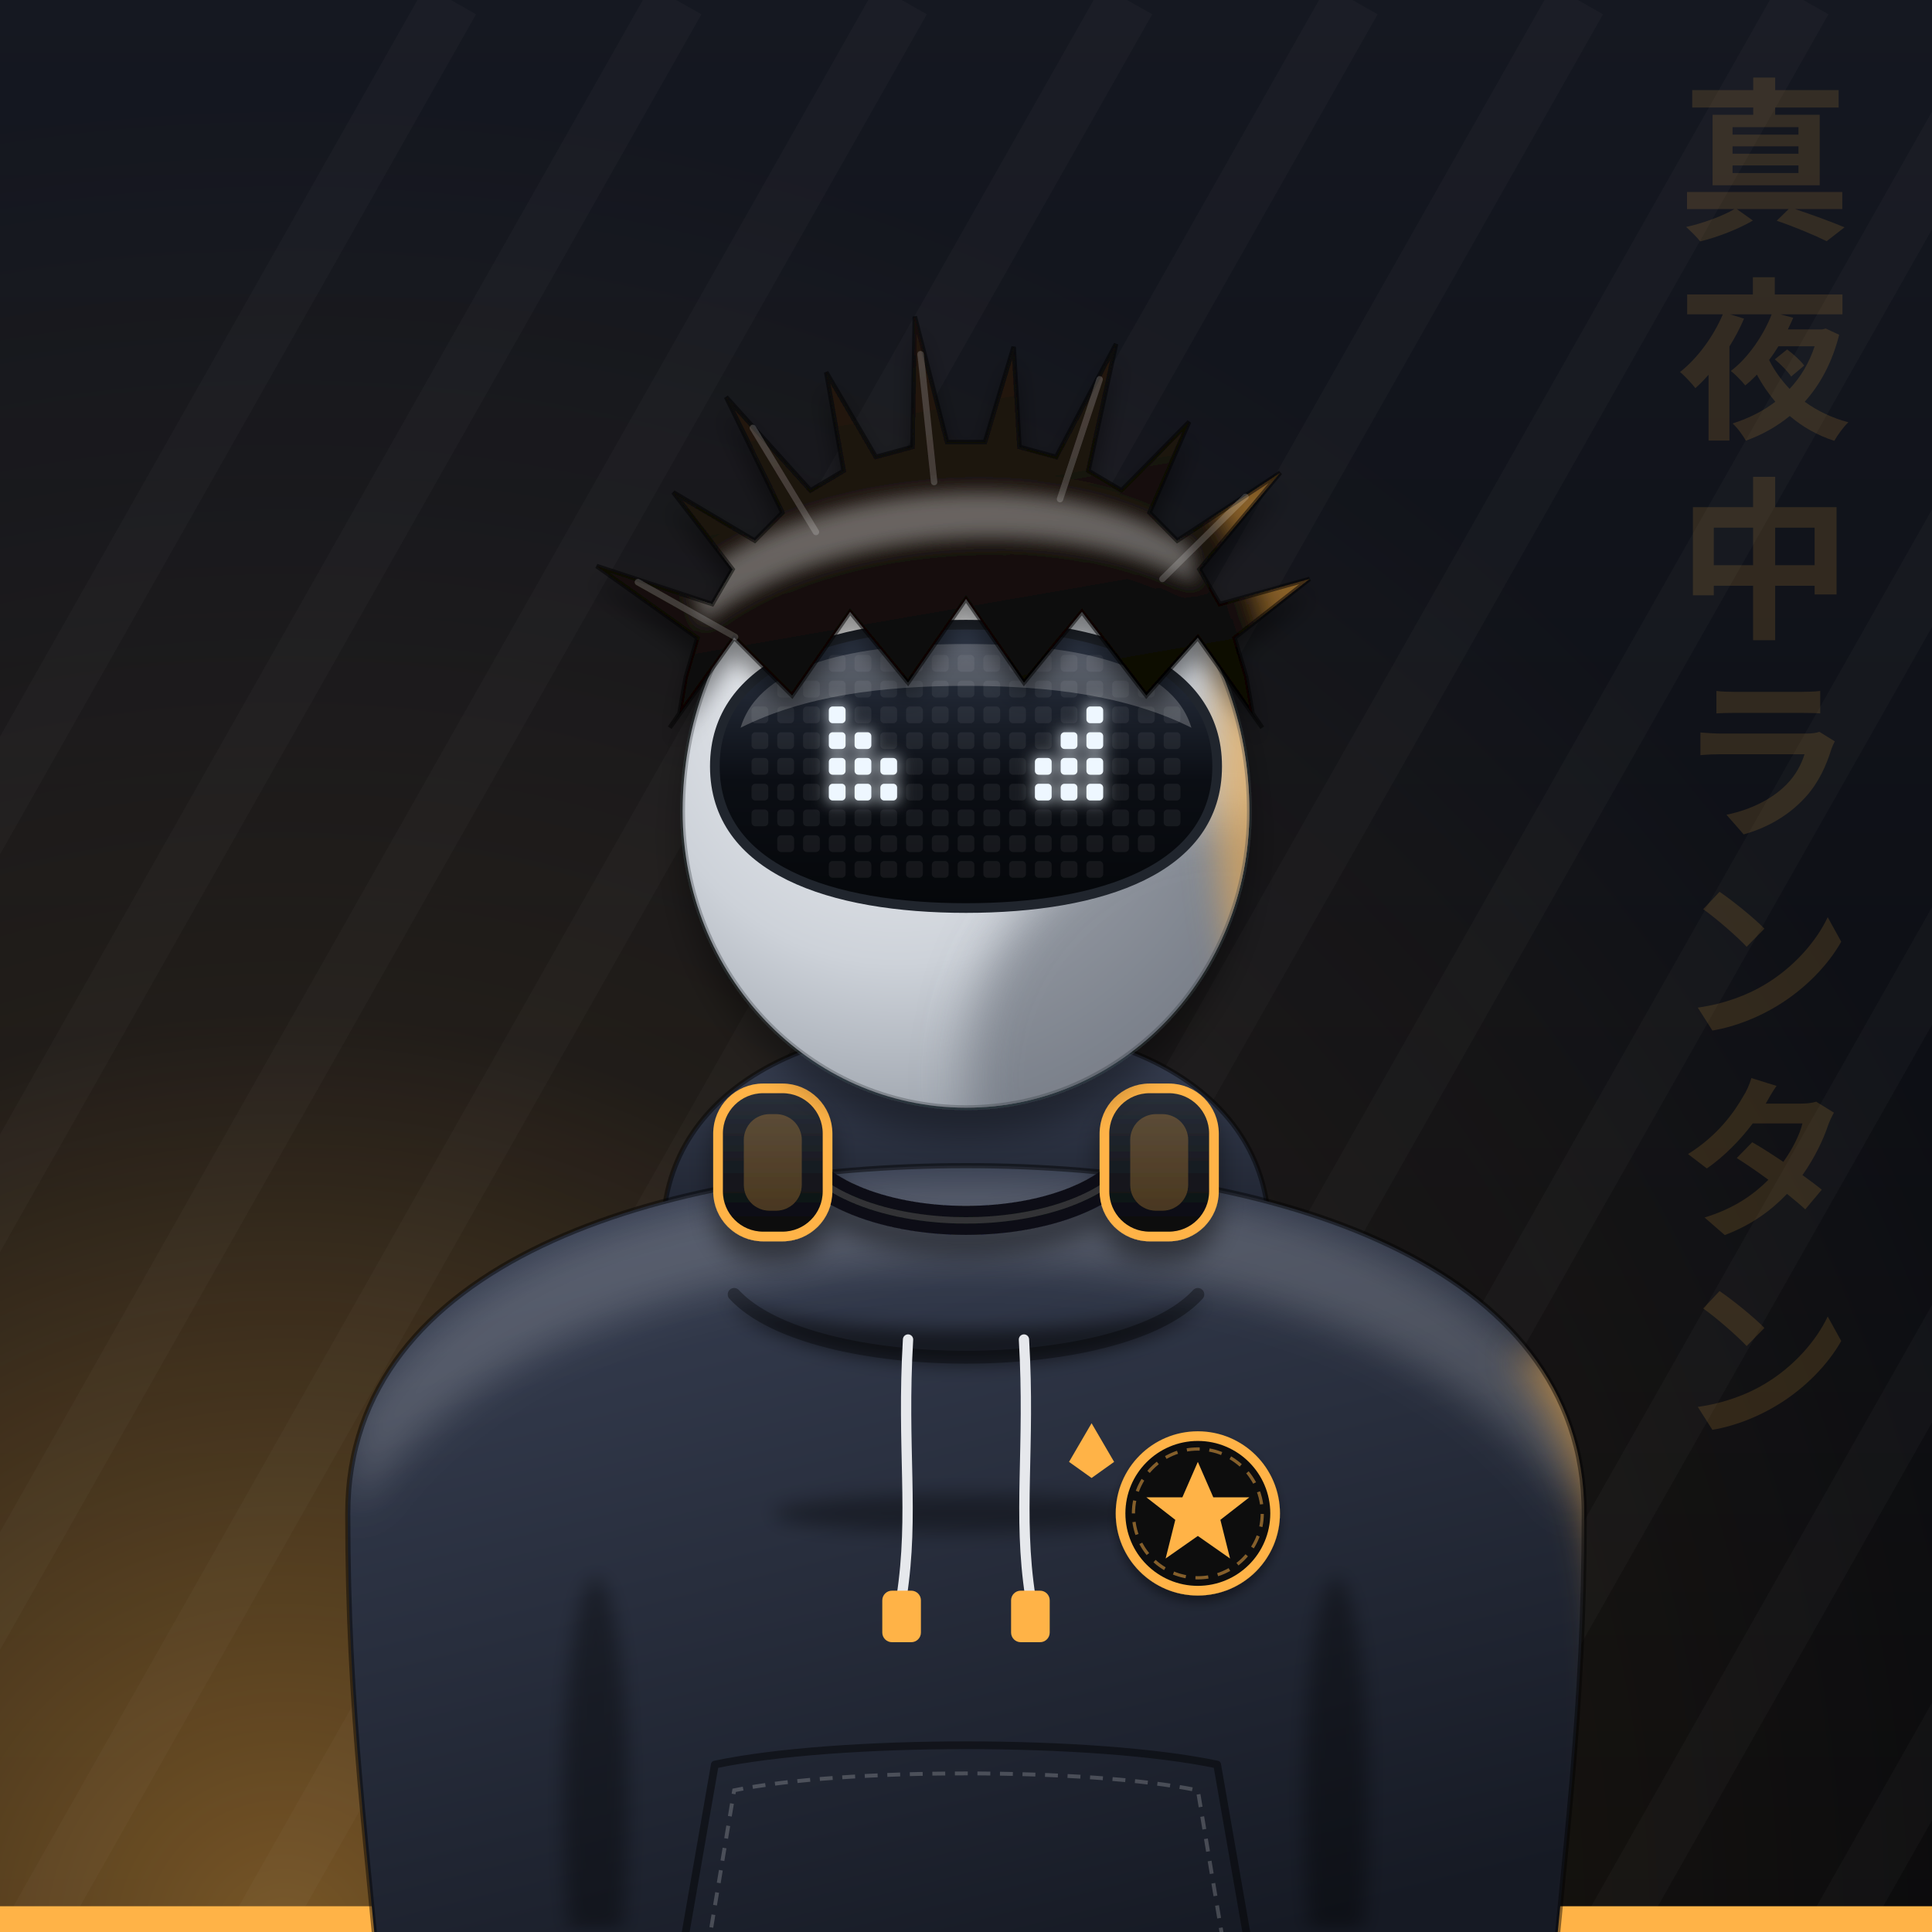
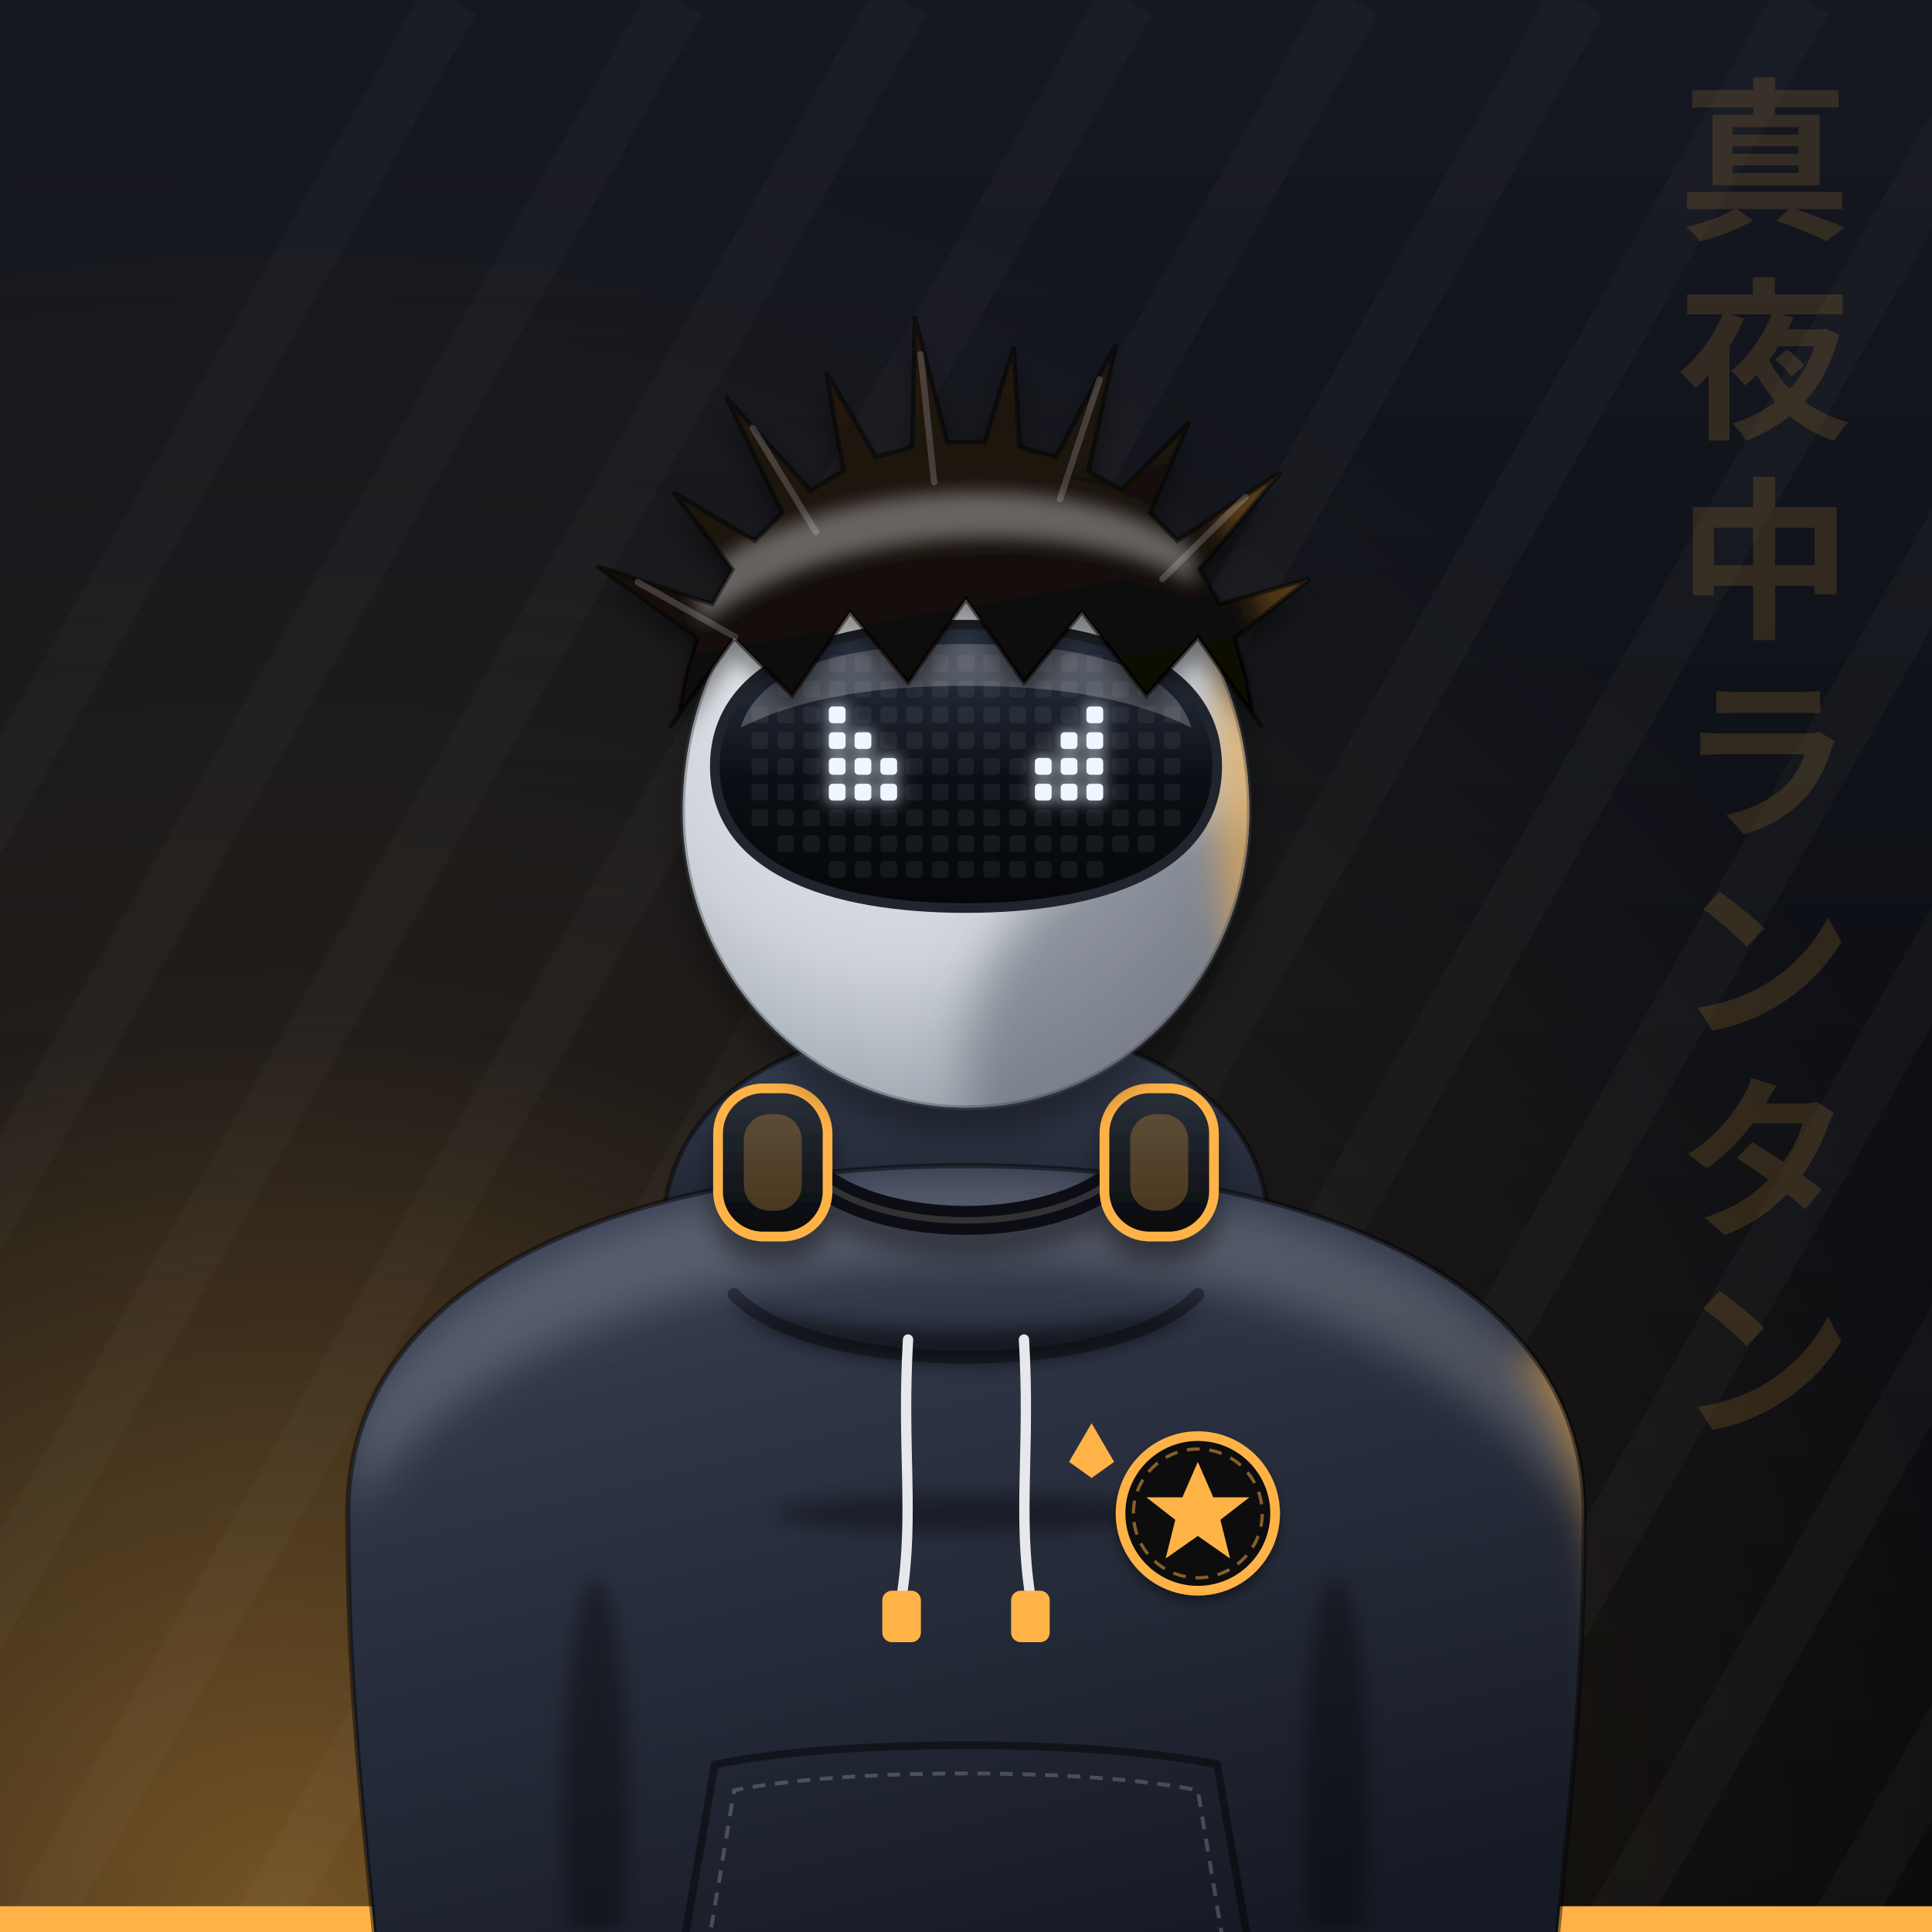
<svg xmlns="http://www.w3.org/2000/svg" viewBox="0 0 600 600" width="600" height="600">
  <defs>
    <linearGradient id="lg001" x1="0" y1="0" x2="0" y2="1">
      <stop offset="0" stop-color="#151821" stop-opacity="1" />
      <stop offset="1" stop-color="#07080b" stop-opacity="1" />
    </linearGradient>
    <radialGradient id="rg002" cx="0.15" cy="1" r="0.95">
      <stop offset="0" stop-color="#ffb347" stop-opacity="0.45" />
      <stop offset="0.5" stop-color="#ffb347" stop-opacity="0.08" />
      <stop offset="1" stop-color="#ffb347" stop-opacity="0" />
    </radialGradient>
    <clipPath id="cp003">
      <path d="M278,296 L322,296 L326,384 L274,384 Z" />
    </clipPath>
    <radialGradient id="rg004" cx="0.38" cy="0.3" r="0.85">
      <stop offset="0" stop-color="#f6f7f9" stop-opacity="1" />
      <stop offset="0.55" stop-color="#cdd2d9" stop-opacity="1" />
      <stop offset="1" stop-color="#8a919b" stop-opacity="1" />
    </radialGradient>
    <filter id="b6" x="-50%" y="-50%" width="200%" height="200%">
      <feGaussianBlur stdDeviation="3.6" />
    </filter>
    <filter id="b4" x="-50%" y="-50%" width="200%" height="200%">
      <feGaussianBlur stdDeviation="2.4" />
    </filter>
    <filter id="b2" x="-50%" y="-50%" width="200%" height="200%">
      <feGaussianBlur stdDeviation="1.2" />
    </filter>
    <clipPath id="cp010">
      <path d="M118,480 C118,402 205,372 300,372 C395,372 482,402 482,480 C482,542 476,582 470,640 L130,640 C124,582 118,542 118,480 Z" />
    </clipPath>
    <radialGradient id="rg011" cx="0.38" cy="0.3" r="0.85">
      <stop offset="0" stop-color="#f6f7f9" stop-opacity="1" />
      <stop offset="0.55" stop-color="#cdd2d9" stop-opacity="1" />
      <stop offset="1" stop-color="#8a919b" stop-opacity="1" />
    </radialGradient>
    <filter id="b26.0" x="-50%" y="-50%" width="200%" height="200%">
      <feGaussianBlur stdDeviation="15.6" />
    </filter>
    <filter id="b20.22222222222222" x="-50%" y="-50%" width="200%" height="200%">
      <feGaussianBlur stdDeviation="12.133" />
    </filter>
    <filter id="b18.2" x="-50%" y="-50%" width="200%" height="200%">
      <feGaussianBlur stdDeviation="10.92" />
    </filter>
    <linearGradient id="lg016" x1="0" y1="0" x2="0" y2="1">
      <stop offset="0" stop-color="#3a4256" stop-opacity="1" />
      <stop offset="1" stop-color="#161a24" stop-opacity="1" />
    </linearGradient>
    <clipPath id="cp018">
      <path d="M108,470 C108,392 205,362 300,362 C395,362 492,392 492,470 C492,532 486,572 480,640 L120,640 C114,572 108,532 108,470 Z" />
    </clipPath>
    <linearGradient id="lg019" x1="0" y1="0" x2="0.35" y2="1">
      <stop offset="0" stop-color="#3a4256" stop-opacity="1" />
      <stop offset="1" stop-color="#161a24" stop-opacity="1" />
    </linearGradient>
    <filter id="b10" x="-50%" y="-50%" width="200%" height="200%">
      <feGaussianBlur stdDeviation="6.0" />
    </filter>
    <filter id="b5" x="-50%" y="-50%" width="200%" height="200%">
      <feGaussianBlur stdDeviation="3.0" />
    </filter>
    <filter id="ds026" x="-30%" y="-30%" width="160%" height="160%">
      <feDropShadow dx="0" dy="2" stdDeviation="1.5" flood-opacity="0.4" />
    </filter>
    <linearGradient id="lg027" x1="0" y1="0" x2="0" y2="1">
      <stop offset="0" stop-color="#2b313b" stop-opacity="1" />
      <stop offset="1" stop-color="#07080b" stop-opacity="1" />
    </linearGradient>
    <linearGradient id="lg028" x1="0" y1="0" x2="0" y2="1">
      <stop offset="0" stop-color="#2b313b" stop-opacity="1" />
      <stop offset="1" stop-color="#07080b" stop-opacity="1" />
    </linearGradient>
    <filter id="ds029" x="-30%" y="-30%" width="160%" height="160%">
      <feDropShadow dx="0" dy="6" stdDeviation="4.0" flood-opacity="0.45" />
    </filter>
    <clipPath id="cp030">
      <path d="M300,122 C348.6,122 388,166.8 388,222 C388,272.8 348.6,314 300,314 C251.4,314 212,272.8 212,222 C212,166.8 251.4,122 300,122 Z" />
    </clipPath>
    <radialGradient id="rg031" cx="0.38" cy="0.3" r="0.85">
      <stop offset="0" stop-color="#f6f7f9" stop-opacity="1" />
      <stop offset="0.55" stop-color="#cdd2d9" stop-opacity="1" />
      <stop offset="1" stop-color="#8a919b" stop-opacity="1" />
    </radialGradient>
    <filter id="b12.571428571428571" x="-50%" y="-50%" width="200%" height="200%">
      <feGaussianBlur stdDeviation="7.543" />
    </filter>
    <filter id="b9.777777777777779" x="-50%" y="-50%" width="200%" height="200%">
      <feGaussianBlur stdDeviation="5.867" />
    </filter>
    <filter id="b8.8" x="-50%" y="-50%" width="200%" height="200%">
      <feGaussianBlur stdDeviation="5.28" />
    </filter>
    <filter id="ds036" x="-30%" y="-30%" width="160%" height="160%">
      <feDropShadow dx="0" dy="8" stdDeviation="5.0" flood-opacity="0.35" />
    </filter>
    <linearGradient id="lg037" x1="0" y1="0" x2="0" y2="1">
      <stop offset="0" stop-color="#30394a" stop-opacity="1" />
      <stop offset="0.55" stop-color="#0b0e14" stop-opacity="1" />
      <stop offset="1" stop-color="#05070a" stop-opacity="1" />
    </linearGradient>
    <clipPath id="cp038">
      <path d="M222,208 C222,176 258,164 300,164 C342,164 378,176 378,208 C378,240 342,252 300,252 C258,252 222,240 222,208 Z" />
    </clipPath>
    <filter id="fxglowled039f" x="-20%" y="-20%" width="140%" height="140%">
      <feGaussianBlur stdDeviation="2.5" result="b" />
      <feMerge>
        <feMergeNode in="b" />
        <feMergeNode in="SourceGraphic" />
      </feMerge>
    </filter>
-     <clipPath id="cp041">
+     <clipPath id="cp040">
      <path d="M211,191.6 L213,180.2 L216.6,168.1 L185.3,145.8 L221.2,157.6 L227.5,146.8 L209.1,122.9 L234.4,137.9 L243,129.2 L225.5,93.3 L251.7,122.3 L262,116.2 L256.6,85.6 L272,111.9 L283.4,108.8 L284.1,68.3 L294.1,107.3 L305.9,107.3 L314.8,77.7 L316.6,108.8 L328,111.9 L346.6,76.8 L338,116.2 L348.3,122.3 L369.3,101 L357,129.2 L365.6,137.9 L397.6,116.8 L372.5,146.8 L378.8,157.6 L406.7,149.8 L383.4,168.1 L387,180.2 L389,191.6 L392,196 L372,168 L356,186 L336,160 L318,182 L300,156 L282,182 L264,160 L246,186 L228,168 L208,196 Z" />
    </clipPath>
-     <linearGradient id="lg042" x1="0" y1="0" x2="0.3" y2="1">
+     <linearGradient id="lg041" x1="0" y1="0" x2="0.3" y2="1">
      <stop offset="0" stop-color="#2a1d14" stop-opacity="1" />
      <stop offset="1" stop-color="#0b0806" stop-opacity="1" />
    </linearGradient>
    <filter id="b8" x="-50%" y="-50%" width="200%" height="200%">
      <feGaussianBlur stdDeviation="4.8" />
    </filter>
-     <filter id="ds045" x="-30%" y="-30%" width="160%" height="160%">
+     <filter id="ds044" x="-30%" y="-30%" width="160%" height="160%">
      <feDropShadow dx="0" dy="5" stdDeviation="3.5" flood-opacity="0.45" />
    </filter>
  </defs>
  <g id="Hintergrund">
    <rect width="600" height="600" fill="url(#lg001)" />
    <rect width="600" height="600" fill="url(#rg002)" />
    <path d="M-200,600 L140,0" stroke="#ffffff" stroke-opacity=".025" stroke-width="18" />
    <path d="M-130,600 L210,0" stroke="#ffffff" stroke-opacity=".025" stroke-width="18" />
    <path d="M-60,600 L280,0" stroke="#ffffff" stroke-opacity=".025" stroke-width="18" />
    <path d="M10,600 L350,0" stroke="#ffffff" stroke-opacity=".025" stroke-width="18" />
    <path d="M80,600 L420,0" stroke="#ffffff" stroke-opacity=".025" stroke-width="18" />
    <path d="M150,600 L490,0" stroke="#ffffff" stroke-opacity=".025" stroke-width="18" />
    <path d="M220,600 L560,0" stroke="#ffffff" stroke-opacity=".025" stroke-width="18" />
    <path d="M290,600 L630,0" stroke="#ffffff" stroke-opacity=".025" stroke-width="18" />
    <path d="M360,600 L700,0" stroke="#ffffff" stroke-opacity=".025" stroke-width="18" />
    <path d="M430,600 L770,0" stroke="#ffffff" stroke-opacity=".025" stroke-width="18" />
    <path d="M500,600 L840,0" stroke="#ffffff" stroke-opacity=".025" stroke-width="18" />
    <path d="M570,600 L910,0" stroke="#ffffff" stroke-opacity=".025" stroke-width="18" />
    <path d="M640,600 L980,0" stroke="#ffffff" stroke-opacity=".025" stroke-width="18" />
    <path d="M710,600 L1050,0" stroke="#ffffff" stroke-opacity=".025" stroke-width="18" />
    <text x="548" y="70" text-anchor="middle" font-size="54" font-weight="700" font-family="Yu Gothic, Meiryo, Noto Sans JP, sans-serif" fill="#ffb347" fill-opacity=".14">真</text>
    <text x="548" y="132" text-anchor="middle" font-size="54" font-weight="700" font-family="Yu Gothic, Meiryo, Noto Sans JP, sans-serif" fill="#ffb347" fill-opacity=".14">夜</text>
    <text x="548" y="194" text-anchor="middle" font-size="54" font-weight="700" font-family="Yu Gothic, Meiryo, Noto Sans JP, sans-serif" fill="#ffb347" fill-opacity=".14">中</text>
    <text x="548" y="256" text-anchor="middle" font-size="54" font-weight="700" font-family="Yu Gothic, Meiryo, Noto Sans JP, sans-serif" fill="#ffb347" fill-opacity=".14">ラ</text>
    <text x="548" y="318" text-anchor="middle" font-size="54" font-weight="700" font-family="Yu Gothic, Meiryo, Noto Sans JP, sans-serif" fill="#ffb347" fill-opacity=".14">ン</text>
    <text x="548" y="380" text-anchor="middle" font-size="54" font-weight="700" font-family="Yu Gothic, Meiryo, Noto Sans JP, sans-serif" fill="#ffb347" fill-opacity=".14">タ</text>
    <text x="548" y="442" text-anchor="middle" font-size="54" font-weight="700" font-family="Yu Gothic, Meiryo, Noto Sans JP, sans-serif" fill="#ffb347" fill-opacity=".14">ン</text>
    <rect y="592" width="600" height="8" fill="#ffb347" />
  </g>
  <g id="Koerper">
    <path d="M278,296 L322,296 L326,384 L274,384 Z" fill="url(#rg004)" />
    <g clip-path="url(#cp003)">
      <path id="fxblur005" d="M323.4,342.6 C336.3,342.6 346.8,359.2 346.8,379.6 C346.8,400 336.3,416.6 323.4,416.6 C310.5,416.6 300,400 300,379.6 C300,359.2 310.5,342.6 323.4,342.6 Z" fill="#5b626d" opacity="0.55" filter="url(#b6)" />
      <path id="fxblur006" d="M291.7,307.4 C297.4,307.4 302.1,312.6 302.1,318.9 C302.1,325.2 297.4,330.3 291.7,330.3 C285.9,330.3 281.3,325.2 281.3,318.9 C281.3,312.6 285.9,307.4 291.7,307.4 Z" fill="#ffffff" opacity="0.9" filter="url(#b4)" />
      <path id="fxblur007" d="M289.6,310.1 C291.3,310.1 292.7,311.7 292.7,313.6 C292.7,315.5 291.3,317.1 289.6,317.1 C287.9,317.1 286.5,315.5 286.5,313.6 C286.5,311.7 287.9,310.1 289.6,310.1 Z" fill="#ffffff" opacity="1" filter="url(#b2)" />
      <path id="fxblur008" d="M330.2,291.6 C334.2,291.6 337.4,311.3 337.4,335.6 C337.4,359.9 334.2,379.6 330.2,379.6 C326.1,379.6 322.9,359.9 322.9,335.6 C322.9,311.3 326.1,291.6 330.2,291.6 Z" fill="#ffb347" opacity="0.55" filter="url(#b4)" />
    </g>
    <path d="M278,296 L322,296 L326,384 L274,384 Z" fill="none" stroke="#3a3f47" stroke-opacity=".35" stroke-width="1.5" />
    <path id="fxblur009" d="M300,332 C319.9,332 336,338.3 336,346 C336,353.7 319.9,360 300,360 C280.1,360 264,353.7 264,346 C264,338.3 280.1,332 300,332 Z" fill="#3a3f47" opacity="0.6" filter="url(#b6)" />
    <path d="M118,480 C118,402 205,372 300,372 C395,372 482,402 482,480 C482,542 476,582 470,640 L130,640 C124,582 118,542 118,480 Z" fill="url(#rg011)" />
    <g clip-path="url(#cp010)">
      <path id="fxblur012" d="M463.8,514 C554.3,514 627.6,564.4 627.6,626.6 C627.6,688.8 554.3,739.2 463.8,739.2 C373.3,739.2 300,688.8 300,626.6 C300,564.4 373.3,514 463.8,514 Z" fill="#5b626d" opacity="0.55" filter="url(#b26.0)" />
      <path id="fxblur013" d="M241.8,406.8 C282,406.8 314.6,422.4 314.6,441.7 C314.6,460.9 282,476.5 241.8,476.5 C201.6,476.5 169,460.9 169,441.7 C169,422.4 201.6,406.8 241.8,406.8 Z" fill="#ffffff" opacity="0.9" filter="url(#b20.22222222222222)" />
      <path id="fxblur014" d="M227.2,414.9 C239.3,414.9 249,419.7 249,425.6 C249,431.5 239.3,436.3 227.2,436.3 C215.1,436.3 205.4,431.5 205.4,425.6 C205.4,419.7 215.1,414.9 227.2,414.9 Z" fill="#ffffff" opacity="1" filter="url(#b2)" />
      <path id="fxblur015" d="M511.1,358.6 C539.3,358.6 562.1,418.6 562.1,492.6 C562.1,566.6 539.3,626.6 511.1,626.6 C483,626.6 460.2,566.6 460.2,492.6 C460.2,418.6 483,358.6 511.1,358.6 Z" fill="#ffb347" opacity="0.55" filter="url(#b18.2)" />
    </g>
    <path d="M118,480 C118,402 205,372 300,372 C395,372 482,402 482,480 C482,542 476,582 470,640 L130,640 C124,582 118,542 118,480 Z" fill="none" stroke="#3a3f47" stroke-opacity=".35" stroke-width="1.5" />
  </g>
  <g id="Jacke">
    <path d="M208,400 C196,350 236,318 300,318 C364,318 404,350 392,400 C370,380 338,372 300,372 C262,372 230,380 208,400 Z" fill="url(#lg016)" stroke="#000" stroke-opacity=".45" stroke-width="1.5" />
    <path id="fxblur017" d="M230,392 C250,376 350,376 370,392 C350,386 250,386 230,392 Z" fill="#000" opacity="0.5" filter="url(#b4)" />
    <path d="M108,470 C108,392 205,362 300,362 C395,362 492,392 492,470 C492,532 486,572 480,640 L120,640 C114,572 108,532 108,470 Z" fill="url(#lg019)" />
    <g clip-path="url(#cp018)">
      <path id="fxblur020" d="M110,470 C150,410 230,392 300,392 C370,392 450,410 490,470 L490,440 C450,380 370,366 300,366 C230,366 150,380 110,440 Z" fill="#ffffff" opacity="0.175" filter="url(#b10)" />
      <path id="fxblur021" d="M185,490 C190.5,490 195,521.3 195,560 C195,598.7 190.5,630 185,630 C179.5,630 175,598.7 175,560 C175,521.3 179.5,490 185,490 Z" fill="#000000" opacity="0.35" filter="url(#b5)" />
      <path id="fxblur022" d="M415,490 C420.5,490 425,521.3 425,560 C425,598.7 420.5,630 415,630 C409.5,630 405,598.7 405,560 C405,521.3 409.5,490 415,490 Z" fill="#000000" opacity="0.35" filter="url(#b5)" />
      <path id="fxblur023" d="M300,464 C333.1,464 360,466.7 360,470 C360,473.3 333.1,476 300,476 C266.9,476 240,473.3 240,470 C240,466.7 266.9,464 300,464 Z" fill="#000000" opacity="0.35" filter="url(#b5)" />
      <path id="fxblur024" d="M470,420 C510,470 505,560 490,640 L520,640 L520,420 Z" fill="#ffb347" opacity="0.6" filter="url(#b10)" />
    </g>
    <path d="M108,470 C108,392 205,362 300,362 C395,362 492,392 492,470 C492,532 486,572 480,640 L120,640 C114,572 108,532 108,470 Z" fill="none" stroke="#000" stroke-opacity=".45" stroke-width="1.6" />
    <path id="fxblur025" d="M226,404 C250,430 350,430 374,404 C350,416 250,416 226,404 Z" fill="#000" opacity="0.55" filter="url(#b5)" />
    <path d="M228,402 C252,428 348,428 372,402" fill="none" stroke="#000" stroke-opacity="0.35" stroke-width="4" stroke-linecap="round" stroke-linejoin="round" />
    <path d="M282,416 C280,450 284,470 280,496" fill="none" stroke="#e6e8ec" stroke-opacity="1" stroke-width="3.2" stroke-linecap="round" stroke-linejoin="round" />
    <path d="M318,416 C320,450 316,470 320,496" fill="none" stroke="#e6e8ec" stroke-opacity="1" stroke-width="3.2" stroke-linecap="round" stroke-linejoin="round" />
    <rect x="274" y="494" width="12" height="16" rx="3" fill="#ffb347" />
    <rect x="314" y="494" width="12" height="16" rx="3" fill="#ffb347" />
    <path d="M206,640 L222,548 C260,540 340,540 378,548 L394,640" fill="none" stroke="#000" stroke-opacity="0.45" stroke-width="2.4" stroke-linecap="round" stroke-linejoin="round" />
    <path d="M214,640 L228,556 C262,549 338,549 372,556 L386,640" fill="none" stroke="#fff" stroke-opacity="0.2" stroke-width="1.2" stroke-dasharray="4 3" />
    <path d="M332,454 l7,-12 l7,12 l-7,5 z" fill="#ffb347" />
  </g>
  <g id="Aufnaeher">
    <g id="fxds_Aufnaeher" filter="url(#ds026)">
      <circle cx="372" cy="470" r="24" fill="#0b0d11" stroke="#ffb347" stroke-width="3" />
      <path d="M0,-8 L2.4,-2.5 8,-2.5 3.5,1 5,7 0,3.5 -5,7 -3.5,1 -8,-2.5 -2.4,-2.5 Z" transform="translate(372 470) scale(2)" fill="#ffb347" fill-rule="evenodd" />
      <path d="M352,470 a20,20 0 1 1 40,0 a20,20 0 1 1 -40,0" fill="none" stroke="#ffb347" stroke-opacity="0.5" stroke-width="1" stroke-dasharray="4 3" />
    </g>
  </g>
  <g id="Extra_Hals">
    <g id="fxds_Extra_Hals" filter="url(#ds029)">
      <path d="M244,352 C254,388 346,388 356,352" fill="none" stroke="#0d0f13" stroke-opacity="1" stroke-width="9" stroke-linecap="round" stroke-linejoin="round" />
      <path d="M244,352 C254,388 346,388 356,352" fill="none" stroke="#ffffff" stroke-opacity="0.15" stroke-width="2" stroke-linecap="round" stroke-linejoin="round" />
      <rect x="223" y="338" width="34" height="46" rx="14" fill="url(#lg027)" stroke="#ffb347" stroke-width="3" />
      <rect x="231" y="346" width="18" height="30" rx="8" fill="#ffb347" fill-opacity=".25" />
      <rect x="343" y="338" width="34" height="46" rx="14" fill="url(#lg028)" stroke="#ffb347" stroke-width="3" />
      <rect x="351" y="346" width="18" height="30" rx="8" fill="#ffb347" fill-opacity=".25" />
    </g>
  </g>
  <g id="Kopf" transform="translate(0,30)">
    <g id="fxds_Kopf" filter="url(#ds036)">
      <path d="M300,122 C348.6,122 388,166.8 388,222 C388,272.8 348.6,314 300,314 C251.4,314 212,272.8 212,222 C212,166.8 251.4,122 300,122 Z" fill="url(#rg031)" />
      <g clip-path="url(#cp030)">
        <path id="fxblur032" d="M379.2,223.8 C422.9,223.8 458.4,259.9 458.4,304.4 C458.4,348.9 422.9,385 379.2,385 C335.5,385 300,348.9 300,304.4 C300,259.9 335.5,223.8 379.2,223.8 Z" fill="#5b626d" opacity="0.55" filter="url(#b12.571428571428571)" />
        <path id="fxblur033" d="M271.8,147 C291.3,147 307,158.1 307,171.9 C307,185.7 291.3,196.9 271.8,196.9 C252.4,196.9 236.6,185.7 236.6,171.9 C236.6,158.1 252.4,147 271.8,147 Z" fill="#ffffff" opacity="0.9" filter="url(#b9.777777777777779)" />
        <path id="fxblur034" d="M264.8,152.7 C270.6,152.7 275.4,156.2 275.4,160.4 C275.4,164.6 270.6,168.1 264.8,168.1 C259,168.1 254.2,164.6 254.2,160.4 C254.2,156.2 259,152.7 264.8,152.7 Z" fill="#ffffff" opacity="1" filter="url(#b2)" />
        <path id="fxblur035" d="M402.1,112.4 C415.7,112.4 426.7,155.4 426.7,208.4 C426.7,261.4 415.7,304.4 402.1,304.4 C388.5,304.4 377.4,261.4 377.4,208.4 C377.4,155.4 388.5,112.4 402.1,112.4 Z" fill="#ffb347" opacity="0.55" filter="url(#b8.8)" />
      </g>
      <path d="M300,122 C348.6,122 388,166.8 388,222 C388,272.8 348.6,314 300,314 C251.4,314 212,272.8 212,222 C212,166.8 251.4,122 300,122 Z" fill="none" stroke="#3a3f47" stroke-opacity=".35" stroke-width="1.5" />
    </g>
  </g>
  <g id="Visier" transform="translate(0,30)">
    <path d="M222,208 C222,176 258,164 300,164 C342,164 378,176 378,208 C378,240 342,252 300,252 C258,252 222,240 222,208 Z" fill="url(#lg037)" stroke="#20252d" stroke-width="3" />
    <g fill="#ffffff" fill-opacity=".06">
      <rect x="257.4" y="173.4" width="5.2" height="5.2" rx="1.2" />
      <rect x="265.4" y="173.4" width="5.2" height="5.2" rx="1.2" />
      <rect x="273.4" y="173.4" width="5.2" height="5.2" rx="1.2" />
      <rect x="281.4" y="173.4" width="5.2" height="5.2" rx="1.2" />
      <rect x="289.4" y="173.4" width="5.2" height="5.2" rx="1.2" />
      <rect x="297.4" y="173.4" width="5.2" height="5.2" rx="1.2" />
      <rect x="305.4" y="173.4" width="5.2" height="5.2" rx="1.2" />
      <rect x="313.4" y="173.4" width="5.2" height="5.2" rx="1.2" />
      <rect x="321.4" y="173.4" width="5.2" height="5.2" rx="1.2" />
      <rect x="329.4" y="173.4" width="5.2" height="5.2" rx="1.2" />
      <rect x="337.4" y="173.4" width="5.2" height="5.2" rx="1.2" />
      <rect x="241.4" y="181.4" width="5.2" height="5.2" rx="1.2" />
      <rect x="249.4" y="181.4" width="5.2" height="5.2" rx="1.2" />
      <rect x="257.4" y="181.4" width="5.2" height="5.2" rx="1.2" />
      <rect x="265.4" y="181.4" width="5.2" height="5.2" rx="1.2" />
      <rect x="273.4" y="181.4" width="5.2" height="5.2" rx="1.2" />
      <rect x="281.4" y="181.4" width="5.2" height="5.2" rx="1.2" />
      <rect x="289.4" y="181.4" width="5.2" height="5.2" rx="1.2" />
      <rect x="297.4" y="181.4" width="5.2" height="5.2" rx="1.2" />
      <rect x="305.4" y="181.4" width="5.2" height="5.2" rx="1.2" />
      <rect x="313.4" y="181.4" width="5.2" height="5.2" rx="1.2" />
      <rect x="321.4" y="181.4" width="5.2" height="5.2" rx="1.2" />
      <rect x="329.4" y="181.4" width="5.2" height="5.2" rx="1.2" />
      <rect x="337.4" y="181.4" width="5.2" height="5.2" rx="1.2" />
      <rect x="345.4" y="181.4" width="5.2" height="5.2" rx="1.2" />
      <rect x="353.4" y="181.4" width="5.2" height="5.2" rx="1.2" />
      <rect x="233.4" y="189.4" width="5.2" height="5.2" rx="1.2" />
      <rect x="241.4" y="189.4" width="5.2" height="5.2" rx="1.2" />
      <rect x="249.4" y="189.4" width="5.2" height="5.2" rx="1.2" />
      <rect x="265.4" y="189.4" width="5.2" height="5.2" rx="1.2" />
      <rect x="273.4" y="189.4" width="5.2" height="5.2" rx="1.2" />
      <rect x="281.4" y="189.4" width="5.2" height="5.2" rx="1.2" />
      <rect x="289.4" y="189.4" width="5.2" height="5.2" rx="1.2" />
      <rect x="297.4" y="189.4" width="5.2" height="5.2" rx="1.2" />
      <rect x="305.4" y="189.4" width="5.2" height="5.2" rx="1.2" />
      <rect x="313.4" y="189.4" width="5.2" height="5.2" rx="1.2" />
      <rect x="321.4" y="189.4" width="5.2" height="5.2" rx="1.2" />
      <rect x="329.4" y="189.4" width="5.2" height="5.2" rx="1.2" />
      <rect x="345.4" y="189.4" width="5.2" height="5.2" rx="1.2" />
      <rect x="353.4" y="189.4" width="5.2" height="5.2" rx="1.2" />
      <rect x="361.4" y="189.4" width="5.2" height="5.2" rx="1.2" />
      <rect x="233.4" y="197.4" width="5.2" height="5.2" rx="1.2" />
      <rect x="241.4" y="197.4" width="5.2" height="5.2" rx="1.2" />
      <rect x="249.4" y="197.4" width="5.2" height="5.2" rx="1.2" />
      <rect x="273.4" y="197.4" width="5.2" height="5.2" rx="1.2" />
      <rect x="281.4" y="197.4" width="5.2" height="5.2" rx="1.2" />
      <rect x="289.4" y="197.4" width="5.2" height="5.2" rx="1.2" />
      <rect x="297.4" y="197.4" width="5.2" height="5.2" rx="1.2" />
      <rect x="305.4" y="197.4" width="5.2" height="5.2" rx="1.2" />
      <rect x="313.4" y="197.4" width="5.2" height="5.2" rx="1.2" />
      <rect x="321.4" y="197.4" width="5.2" height="5.2" rx="1.2" />
      <rect x="345.4" y="197.4" width="5.2" height="5.2" rx="1.2" />
      <rect x="353.4" y="197.4" width="5.2" height="5.2" rx="1.2" />
      <rect x="361.4" y="197.4" width="5.2" height="5.2" rx="1.2" />
      <rect x="233.4" y="205.4" width="5.2" height="5.2" rx="1.2" />
      <rect x="241.4" y="205.4" width="5.2" height="5.2" rx="1.2" />
      <rect x="249.4" y="205.4" width="5.2" height="5.2" rx="1.2" />
      <rect x="281.4" y="205.4" width="5.2" height="5.2" rx="1.2" />
      <rect x="289.4" y="205.4" width="5.2" height="5.2" rx="1.2" />
      <rect x="297.4" y="205.4" width="5.2" height="5.2" rx="1.2" />
      <rect x="305.4" y="205.4" width="5.2" height="5.2" rx="1.2" />
      <rect x="313.4" y="205.4" width="5.2" height="5.2" rx="1.2" />
      <rect x="345.4" y="205.4" width="5.2" height="5.2" rx="1.2" />
      <rect x="353.4" y="205.4" width="5.2" height="5.2" rx="1.2" />
      <rect x="361.4" y="205.4" width="5.2" height="5.2" rx="1.2" />
      <rect x="233.4" y="213.4" width="5.2" height="5.2" rx="1.2" />
      <rect x="241.4" y="213.4" width="5.2" height="5.2" rx="1.2" />
      <rect x="249.4" y="213.4" width="5.2" height="5.2" rx="1.2" />
      <rect x="281.4" y="213.4" width="5.2" height="5.2" rx="1.2" />
      <rect x="289.4" y="213.4" width="5.2" height="5.2" rx="1.2" />
      <rect x="297.4" y="213.4" width="5.2" height="5.2" rx="1.2" />
      <rect x="305.4" y="213.4" width="5.2" height="5.2" rx="1.2" />
      <rect x="313.4" y="213.4" width="5.2" height="5.2" rx="1.2" />
      <rect x="345.4" y="213.4" width="5.2" height="5.2" rx="1.2" />
      <rect x="353.4" y="213.4" width="5.2" height="5.2" rx="1.2" />
      <rect x="361.4" y="213.4" width="5.2" height="5.2" rx="1.2" />
      <rect x="233.4" y="221.4" width="5.2" height="5.2" rx="1.2" />
      <rect x="241.4" y="221.4" width="5.2" height="5.2" rx="1.2" />
      <rect x="249.4" y="221.4" width="5.2" height="5.2" rx="1.2" />
      <rect x="257.4" y="221.4" width="5.2" height="5.2" rx="1.2" />
      <rect x="265.4" y="221.4" width="5.2" height="5.2" rx="1.2" />
      <rect x="273.4" y="221.4" width="5.2" height="5.2" rx="1.2" />
      <rect x="281.4" y="221.4" width="5.2" height="5.2" rx="1.2" />
      <rect x="289.4" y="221.4" width="5.2" height="5.2" rx="1.2" />
      <rect x="297.4" y="221.4" width="5.2" height="5.2" rx="1.2" />
      <rect x="305.4" y="221.4" width="5.2" height="5.2" rx="1.2" />
      <rect x="313.4" y="221.4" width="5.2" height="5.2" rx="1.2" />
      <rect x="321.4" y="221.4" width="5.2" height="5.2" rx="1.2" />
      <rect x="329.4" y="221.4" width="5.2" height="5.2" rx="1.2" />
      <rect x="337.4" y="221.4" width="5.2" height="5.2" rx="1.2" />
      <rect x="345.4" y="221.4" width="5.2" height="5.2" rx="1.2" />
      <rect x="353.4" y="221.4" width="5.2" height="5.2" rx="1.2" />
      <rect x="361.4" y="221.4" width="5.2" height="5.2" rx="1.2" />
      <rect x="241.4" y="229.4" width="5.2" height="5.2" rx="1.2" />
      <rect x="249.4" y="229.4" width="5.2" height="5.2" rx="1.2" />
      <rect x="257.4" y="229.4" width="5.2" height="5.2" rx="1.2" />
      <rect x="265.4" y="229.4" width="5.2" height="5.2" rx="1.2" />
      <rect x="273.4" y="229.4" width="5.2" height="5.2" rx="1.2" />
      <rect x="281.4" y="229.4" width="5.2" height="5.2" rx="1.2" />
      <rect x="289.4" y="229.4" width="5.2" height="5.2" rx="1.2" />
      <rect x="297.4" y="229.4" width="5.2" height="5.2" rx="1.2" />
      <rect x="305.4" y="229.4" width="5.2" height="5.2" rx="1.2" />
      <rect x="313.4" y="229.4" width="5.2" height="5.2" rx="1.2" />
      <rect x="321.4" y="229.4" width="5.2" height="5.2" rx="1.2" />
      <rect x="329.4" y="229.4" width="5.2" height="5.2" rx="1.2" />
      <rect x="337.4" y="229.4" width="5.2" height="5.2" rx="1.2" />
      <rect x="345.4" y="229.4" width="5.2" height="5.2" rx="1.2" />
      <rect x="353.4" y="229.4" width="5.2" height="5.2" rx="1.2" />
      <rect x="257.4" y="237.4" width="5.2" height="5.2" rx="1.2" />
      <rect x="265.4" y="237.4" width="5.2" height="5.2" rx="1.2" />
      <rect x="273.4" y="237.4" width="5.2" height="5.2" rx="1.2" />
      <rect x="281.4" y="237.4" width="5.2" height="5.2" rx="1.2" />
      <rect x="289.4" y="237.4" width="5.2" height="5.2" rx="1.2" />
      <rect x="297.4" y="237.4" width="5.2" height="5.2" rx="1.2" />
      <rect x="305.4" y="237.4" width="5.2" height="5.2" rx="1.2" />
      <rect x="313.4" y="237.4" width="5.2" height="5.2" rx="1.2" />
      <rect x="321.4" y="237.4" width="5.2" height="5.2" rx="1.2" />
      <rect x="329.4" y="237.4" width="5.2" height="5.2" rx="1.2" />
      <rect x="337.4" y="237.4" width="5.2" height="5.2" rx="1.2" />
    </g>
    <g id="fxglowled039" fill="#eef7ff" filter="url(#fxglowled039f)">
      <rect x="257.4" y="189.4" width="5.2" height="5.2" rx="1.2" />
      <rect x="337.4" y="189.4" width="5.2" height="5.2" rx="1.2" />
      <rect x="257.4" y="197.4" width="5.2" height="5.2" rx="1.2" />
      <rect x="265.4" y="197.4" width="5.2" height="5.2" rx="1.2" />
      <rect x="329.4" y="197.4" width="5.2" height="5.2" rx="1.2" />
      <rect x="337.4" y="197.4" width="5.2" height="5.2" rx="1.2" />
      <rect x="257.4" y="205.4" width="5.2" height="5.2" rx="1.2" />
      <rect x="265.4" y="205.4" width="5.2" height="5.2" rx="1.2" />
      <rect x="273.4" y="205.4" width="5.2" height="5.2" rx="1.2" />
      <rect x="321.4" y="205.4" width="5.2" height="5.2" rx="1.2" />
      <rect x="329.4" y="205.4" width="5.2" height="5.2" rx="1.2" />
      <rect x="337.4" y="205.4" width="5.2" height="5.2" rx="1.2" />
      <rect x="257.4" y="213.4" width="5.2" height="5.2" rx="1.2" />
      <rect x="265.4" y="213.4" width="5.2" height="5.2" rx="1.2" />
      <rect x="273.4" y="213.4" width="5.2" height="5.2" rx="1.2" />
      <rect x="321.4" y="213.4" width="5.2" height="5.2" rx="1.2" />
      <rect x="329.4" y="213.4" width="5.2" height="5.2" rx="1.2" />
      <rect x="337.4" y="213.4" width="5.2" height="5.2" rx="1.2" />
    </g>
    <g clip-path="url(#cp038)">
      <path d="M230,196 C236,176 266,170 300,170 C334,170 364,176 370,196 C350,186 326,183 300,183 C274,183 250,186 230,196 Z" fill="#ffffff" fill-opacity=".22" />
    </g>
-     <path id="fxblur040" d="M244,240 C270,248 330,248 356,240" fill="none" opacity="0.0" filter="url(#b2)" />
  </g>
  <g id="Haare" transform="translate(0,30)">
-     <g id="fxds_Haare" filter="url(#ds045)">
-       <path d="M211,191.6 L213,180.2 L216.6,168.1 L185.3,145.8 L221.2,157.6 L227.5,146.8 L209.1,122.9 L234.4,137.9 L243,129.2 L225.5,93.3 L251.7,122.3 L262,116.2 L256.6,85.6 L272,111.9 L283.4,108.8 L284.1,68.3 L294.1,107.3 L305.9,107.3 L314.8,77.7 L316.6,108.8 L328,111.9 L346.6,76.8 L338,116.2 L348.3,122.3 L369.3,101 L357,129.2 L365.6,137.9 L397.6,116.8 L372.5,146.8 L378.8,157.6 L406.7,149.8 L383.4,168.1 L387,180.2 L389,191.6 L392,196 L372,168 L356,186 L336,160 L318,182 L300,156 L282,182 L264,160 L246,186 L228,168 L208,196 Z" fill="url(#lg042)" />
-       <g clip-path="url(#cp041)">
-         <path id="fxblur043" d="M215,150 C250,120 330,112 370,140 L372,152 C330,128 255,134 218,164 Z" fill="#ffffff" opacity="0.35" filter="url(#b5)" />
-         <path id="fxblur044" d="M372,120 C400,160 404,220 396,260 L420,260 L420,110 Z" fill="#ffb347" opacity="0.5" filter="url(#b8)" />
+     <g id="fxds_Haare" filter="url(#ds044)">
+       <path d="M211,191.6 L213,180.2 L216.6,168.1 L185.3,145.8 L221.2,157.6 L227.5,146.8 L209.1,122.9 L234.4,137.9 L243,129.2 L225.5,93.3 L251.7,122.3 L262,116.2 L256.6,85.6 L272,111.9 L283.4,108.8 L284.1,68.3 L294.1,107.3 L305.9,107.3 L314.8,77.7 L316.6,108.8 L328,111.9 L346.6,76.8 L338,116.2 L348.3,122.3 L369.3,101 L357,129.2 L365.6,137.9 L397.6,116.8 L372.5,146.8 L378.8,157.6 L406.7,149.8 L383.4,168.1 L387,180.2 L389,191.6 L392,196 L372,168 L356,186 L336,160 L318,182 L300,156 L282,182 L264,160 L246,186 L228,168 L208,196 Z" fill="url(#lg041)" />
+       <g clip-path="url(#cp040)">
+         <path id="fxblur042" d="M215,150 C250,120 330,112 370,140 L372,152 C330,128 255,134 218,164 Z" fill="#ffffff" opacity="0.35" filter="url(#b5)" />
+         <path id="fxblur043" d="M372,120 C400,160 404,220 396,260 L420,260 L420,110 Z" fill="#ffb347" opacity="0.28" filter="url(#b8)" />
      </g>
      <path d="M211,191.6 L213,180.2 L216.6,168.1 L185.3,145.8 L221.2,157.6 L227.5,146.8 L209.1,122.9 L234.4,137.9 L243,129.2 L225.5,93.3 L251.7,122.3 L262,116.2 L256.6,85.6 L272,111.9 L283.4,108.8 L284.1,68.3 L294.1,107.3 L305.9,107.3 L314.8,77.7 L316.6,108.8 L328,111.9 L346.6,76.8 L338,116.2 L348.3,122.3 L369.3,101 L357,129.2 L365.6,137.9 L397.6,116.8 L372.5,146.8 L378.8,157.6 L406.7,149.8 L383.4,168.1 L387,180.2 L389,191.6 L392,196 L372,168 L356,186 L336,160 L318,182 L300,156 L282,182 L264,160 L246,186 L228,168 L208,196 Z" fill="none" stroke="#000" stroke-opacity=".5" stroke-width="1.4" />
      <path d="M228.3,167.8 L198.1,150.8" fill="none" stroke="#ffffff" stroke-opacity="0.18" stroke-width="2" stroke-linecap="round" stroke-linejoin="round" />
      <path d="M253.4,135.2 L233.8,102.9" fill="none" stroke="#ffffff" stroke-opacity="0.18" stroke-width="2" stroke-linecap="round" stroke-linejoin="round" />
      <path d="M290.1,119.7 L285.9,80" fill="none" stroke="#ffffff" stroke-opacity="0.18" stroke-width="2" stroke-linecap="round" stroke-linejoin="round" />
      <path d="M329.2,125 L341.5,87.8" fill="none" stroke="#ffffff" stroke-opacity="0.18" stroke-width="2" stroke-linecap="round" stroke-linejoin="round" />
      <path d="M361,149.8 L386.8,124.3" fill="none" stroke="#ffffff" stroke-opacity="0.18" stroke-width="2" stroke-linecap="round" stroke-linejoin="round" />
    </g>
  </g>
</svg>
